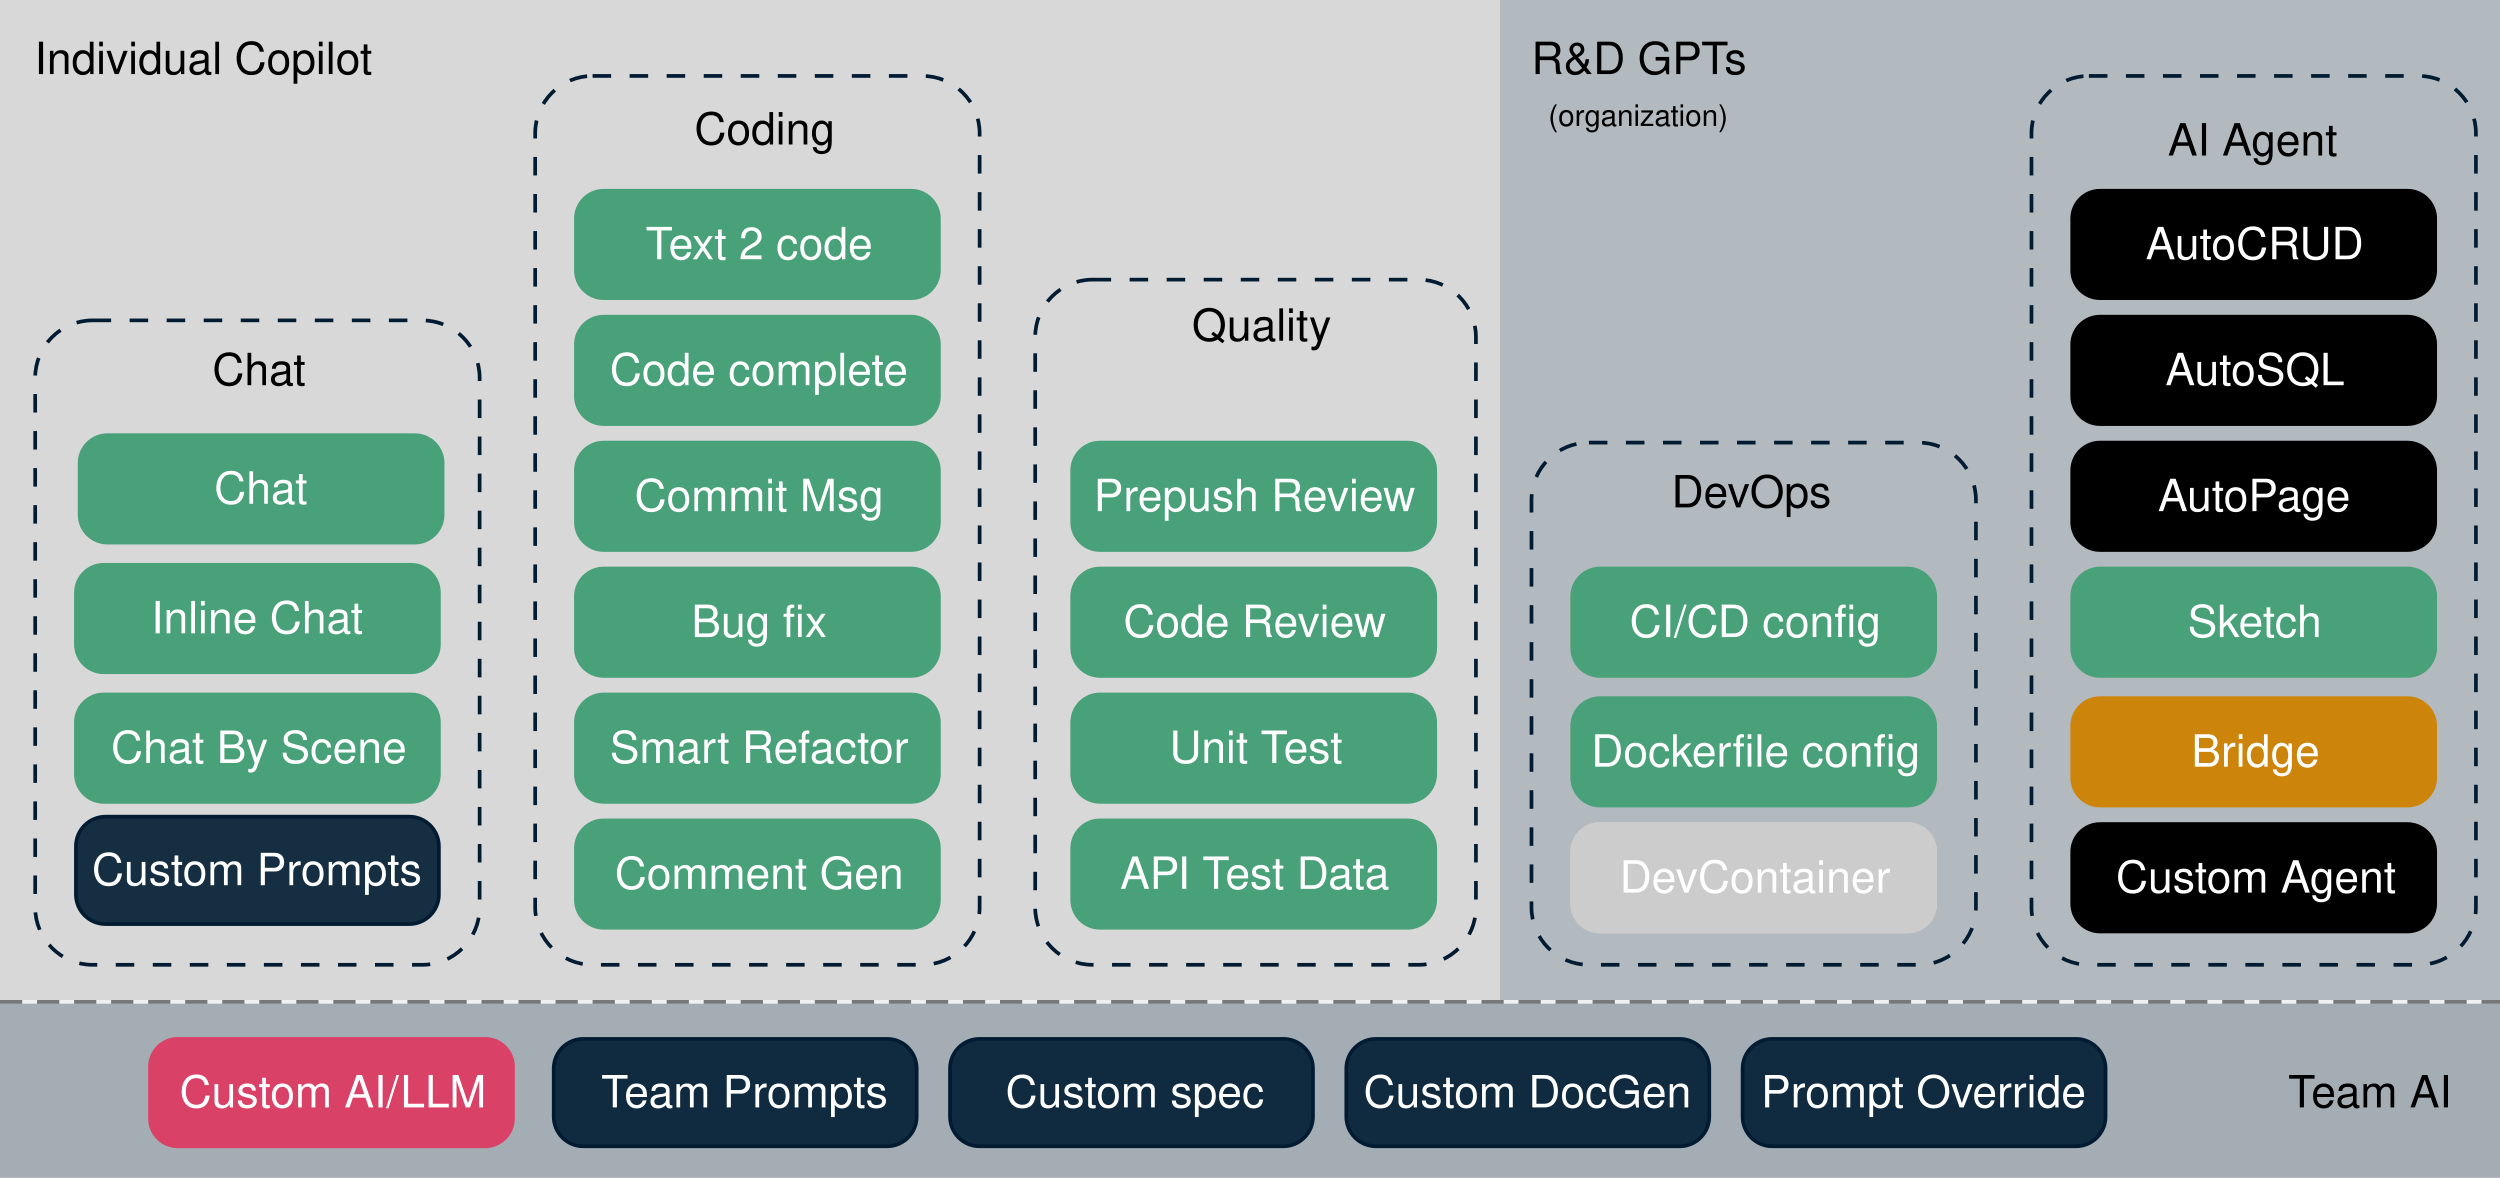
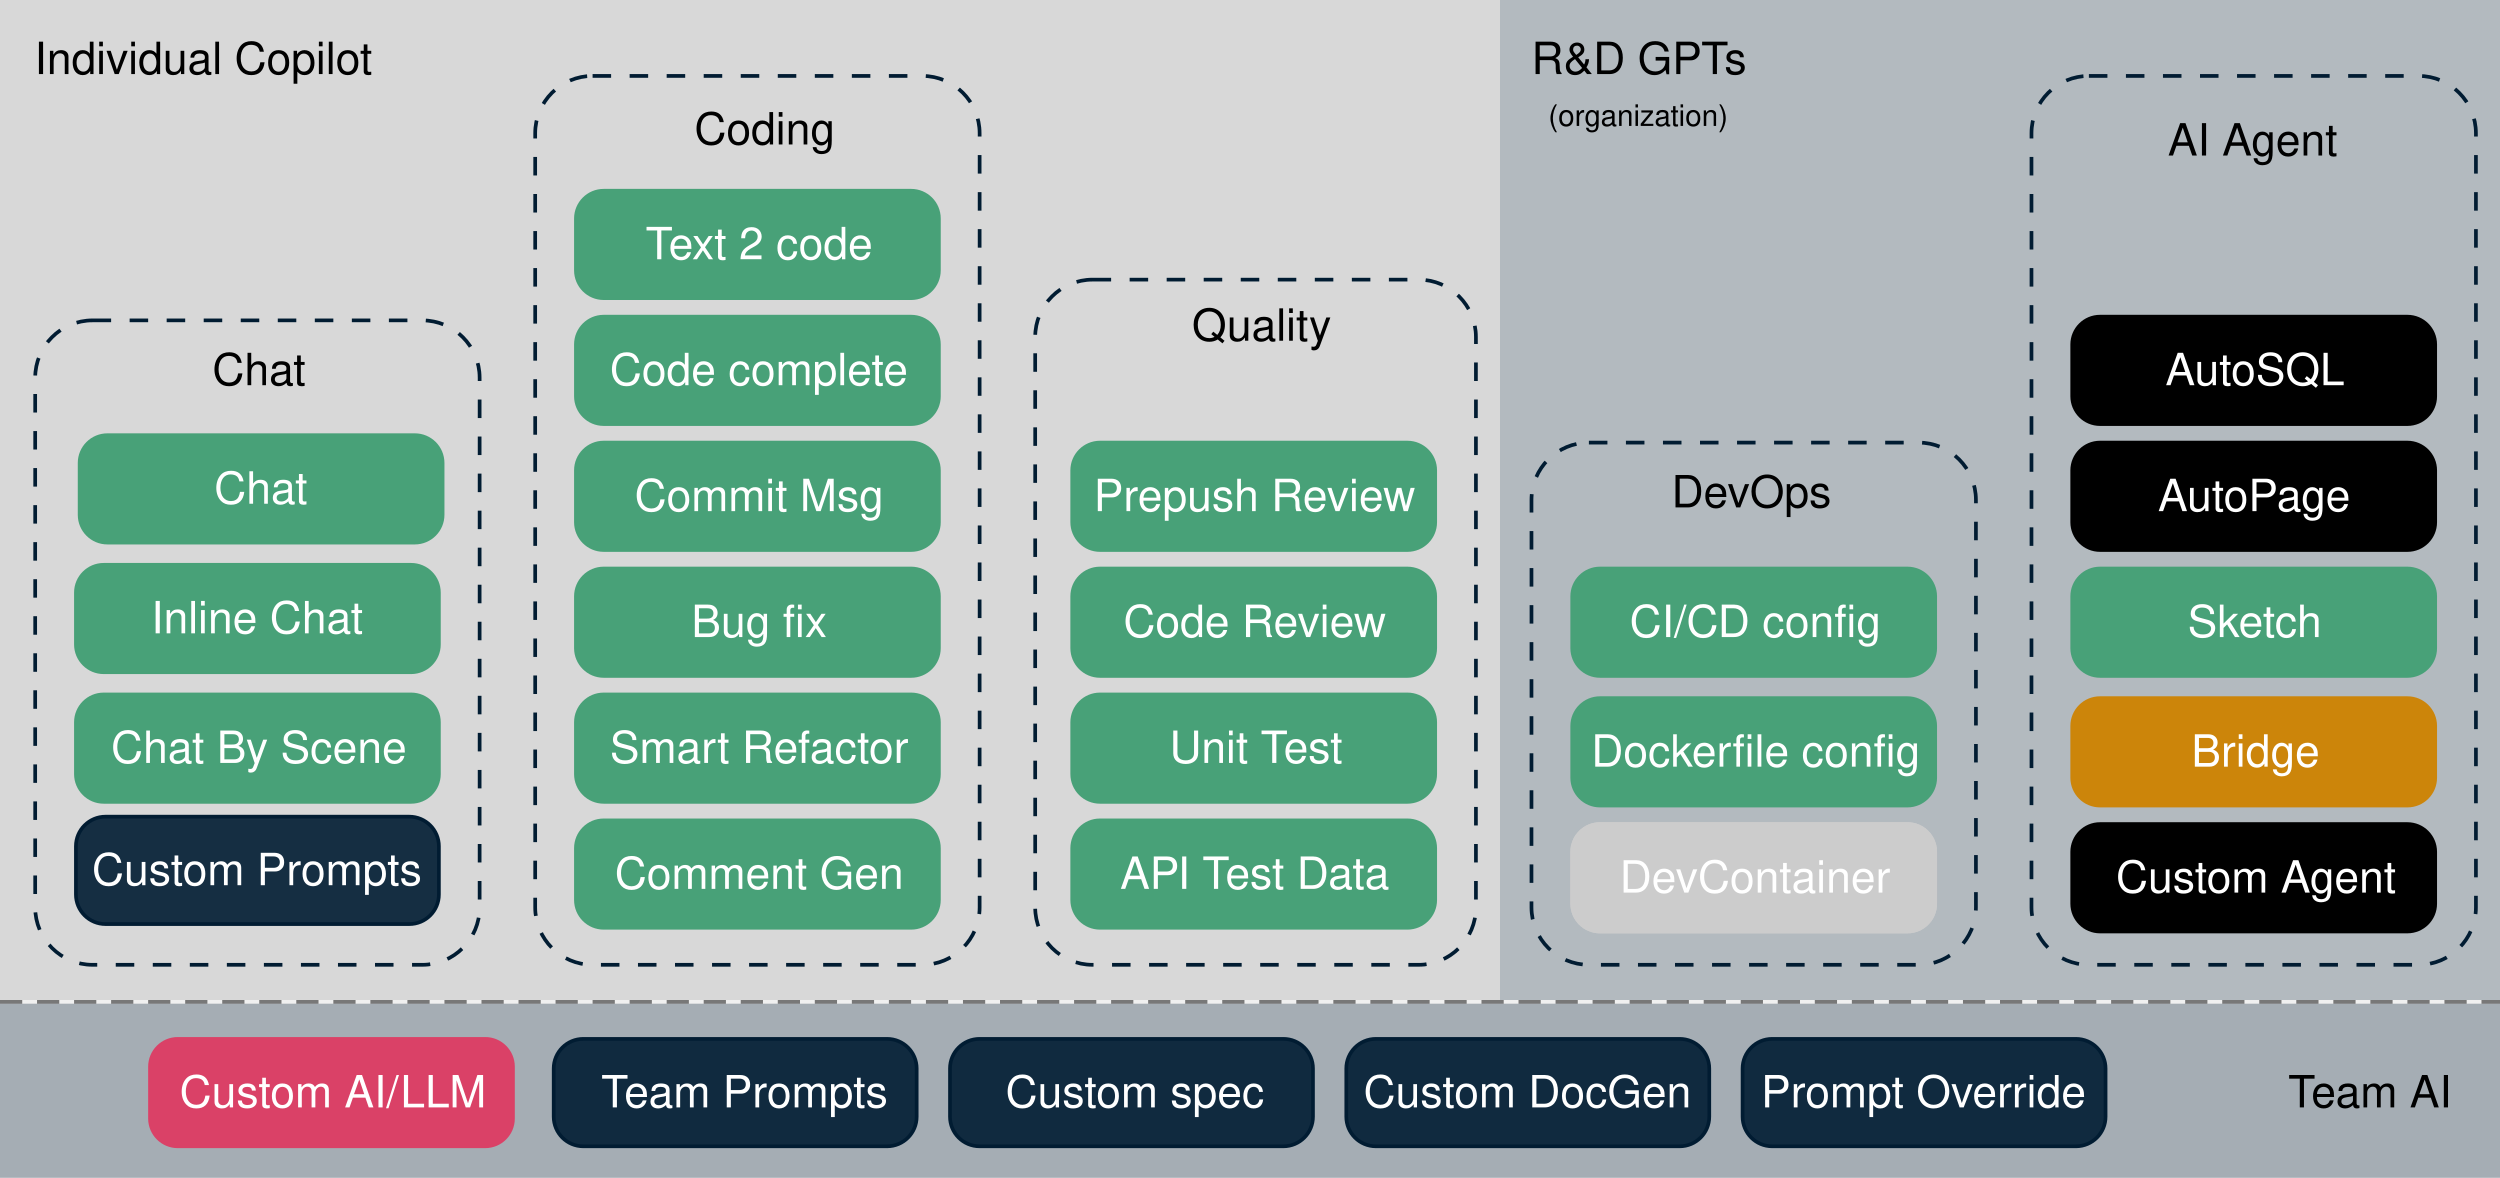
<svg xmlns="http://www.w3.org/2000/svg" xmlns:xlink="http://www.w3.org/1999/xlink" width="675px" height="318px" viewBox="0 0 675 318" version="1.1">
  <defs>
    <rect id="path-1" x="9" y="86" width="121" height="175" rx="16" />
    <mask id="mask-2" maskContentUnits="userSpaceOnUse" maskUnits="objectBoundingBox" x="0" y="0" width="121" height="175" fill="white">
      <use xlink:href="#path-1" />
    </mask>
    <rect id="path-3" x="0" y="0" width="121" height="241" rx="16" />
    <mask id="mask-4" maskContentUnits="userSpaceOnUse" maskUnits="objectBoundingBox" x="0" y="0" width="121" height="241" fill="white">
      <use xlink:href="#path-3" />
    </mask>
    <rect id="path-5" x="0" y="0" width="120" height="186" rx="16" />
    <mask id="mask-6" maskContentUnits="userSpaceOnUse" maskUnits="objectBoundingBox" x="0" y="0" width="120" height="186" fill="white">
      <use xlink:href="#path-5" />
    </mask>
    <rect id="path-7" x="548" y="20" width="121" height="241" rx="16" />
    <mask id="mask-8" maskContentUnits="userSpaceOnUse" maskUnits="objectBoundingBox" x="0" y="0" width="121" height="241" fill="white">
      <use xlink:href="#path-7" />
    </mask>
    <rect id="path-9" x="413" y="119" width="121" height="142" rx="16" />
    <mask id="mask-10" maskContentUnits="userSpaceOnUse" maskUnits="objectBoundingBox" x="0" y="0" width="121" height="142" fill="white">
      <use xlink:href="#path-9" />
    </mask>
  </defs>
  <g id="Page-1" stroke="none" stroke-width="1" fill="none" fill-rule="evenodd">
    <g id="autodev-overview">
      <rect id="Rectangle" fill="#D8D8D8" x="0" y="0" width="405" height="270" />
      <rect id="Rectangle" fill-opacity="0.256" fill="#011C32" x="405" y="0" width="270" height="270" />
      <rect id="Rectangle" fill-opacity="0.313" fill="#011C32" x="0" y="271" width="675" height="47" />
      <line x1="0.5" y1="270.5" x2="674.5" y2="270.5" id="Line" stroke-opacity="0.5" stroke="#000000" stroke-linecap="square" stroke-linejoin="round" stroke-dasharray="5,5" />
      <text id="Chat" font-family="Helvetica" font-size="12" font-weight="normal" fill="#000000">
        <tspan x="57.326" y="104">Chat</tspan>
      </text>
      <rect id="Rectangle" stroke="#011C32" fill-opacity="0.9" fill="#011C32" x="20.5" y="220.5" width="98" height="29" rx="8" />
      <text id="Custom-Prompts" font-family="Helvetica" font-size="12" font-weight="normal" fill="#FFFFFF">
        <tspan x="24.822" y="239">Custom Prompts</tspan>
      </text>
      <use id="Rectangle" stroke="#011C32" mask="url(#mask-2)" stroke-width="2" stroke-dasharray="5,5" xlink:href="#path-1" />
      <g id="chat-by-selection" transform="translate(21, 117)">
        <rect id="Rectangle" fill="#48A178" x="0" y="0" width="99" height="30" rx="8" />
        <text id="Chat" font-family="Helvetica" font-size="12" font-weight="normal" fill="#FFFFFF">
          <tspan x="36.826" y="19">Chat</tspan>
        </text>
      </g>
      <g id="chat-by-selection" transform="translate(20, 152)">
        <rect id="Rectangle" fill="#48A178" x="0" y="0" width="99" height="30" rx="8" />
        <text id="Inline-Chat" font-family="Helvetica" font-size="12" font-weight="normal" fill="#FFFFFF">
          <tspan x="20.815" y="19">Inline Chat</tspan>
        </text>
      </g>
      <g id="chat" transform="translate(20, 187)">
        <rect id="Rectangle" fill="#48A178" x="0" y="0" width="99" height="30" rx="8" />
        <text id="Chat-By-Scene" font-family="Helvetica" font-size="12" font-weight="normal" fill="#FFFFFF">
          <tspan x="9.978" y="19">Chat By Scene</tspan>
        </text>
      </g>
      <g id="Group-2" transform="translate(144, 20)">
        <text id="Coding" font-family="Helvetica" font-size="12" font-weight="normal" fill="#000000">
          <tspan x="43.486" y="19">Coding</tspan>
        </text>
        <use id="Rectangle" stroke="#011C32" mask="url(#mask-4)" stroke-width="2" stroke-dasharray="5,5" xlink:href="#path-3" />
        <g id="coding" transform="translate(11, 31)">
          <g id="commit-gen" transform="translate(0, 170)">
            <rect id="Rectangle" fill="#48A178" x="0" y="0" width="99" height="30" rx="8" />
            <text id="Comment-Gen" font-family="Helvetica" font-size="12" font-weight="normal" fill="#FFFFFF">
              <tspan x="10.985" y="19">Comment Gen</tspan>
            </text>
          </g>
          <g id="refactor" transform="translate(0, 136)">
            <rect id="Rectangle" fill="#48A178" x="0" y="0" width="99" height="30" rx="8" />
            <text id="Smart-Refactor" font-family="Helvetica" font-size="12" font-weight="normal" fill="#FFFFFF">
              <tspan x="9.655" y="19">Smart Refactor</tspan>
            </text>
          </g>
          <g id="bug-fix" transform="translate(0, 102)">
            <rect id="Rectangle" fill="#48A178" x="0" y="0" width="99" height="30" rx="8" />
            <text id="Bug-fix" font-family="Helvetica" font-size="12" font-weight="normal" fill="#FFFFFF">
              <tspan x="31.657" y="19">Bug fix</tspan>
            </text>
          </g>
          <g id="commit-msg" transform="translate(0, 68)">
            <rect id="Rectangle" fill="#48A178" x="0" y="0" width="99" height="30" rx="8" />
            <text id="Commit-Msg" font-family="Helvetica" font-size="12" font-weight="normal" fill="#FFFFFF">
              <tspan x="16.332" y="19">Commit Msg</tspan>
            </text>
          </g>
          <g id="code-complete" transform="translate(0, 34)">
            <rect id="Rectangle" fill="#48A178" x="0" y="0" width="99" height="30" rx="8" />
            <text id="Code-complete" font-family="Helvetica" font-size="12" font-weight="normal" fill="#FFFFFF">
              <tspan x="9.644" y="19">Code complete</tspan>
            </text>
          </g>
          <g id="text2code">
            <rect id="Rectangle" fill="#48A178" x="0" y="0" width="99" height="30" rx="8" />
            <text id="Text-2-code" font-family="Helvetica" font-size="12" font-weight="normal" fill="#FFFFFF">
              <tspan x="19.314" y="19">Text 2 code</tspan>
            </text>
          </g>
        </g>
      </g>
      <g id="Group-3" transform="translate(279, 75)">
        <text id="Quality" font-family="Helvetica" font-size="12" font-weight="normal" fill="#000000">
          <tspan x="42.826" y="17">Quality</tspan>
        </text>
        <use id="Rectangle" stroke="#011C32" mask="url(#mask-6)" stroke-width="2" stroke-dasharray="5,5" xlink:href="#path-5" />
        <g id="quality" transform="translate(10, 44)">
          <g id="api-test-gen" transform="translate(0, 102)">
            <rect id="Rectangle" fill="#48A178" x="0" y="0" width="99" height="30" rx="8" />
            <text id="API-Test-Data" font-family="Helvetica" font-size="12" font-weight="normal" fill="#FFFFFF">
              <tspan x="13.423" y="19">API Test Data</tspan>
            </text>
          </g>
          <g id="unit-test" transform="translate(0, 68)">
            <rect id="Rectangle" fill="#48A178" x="0" y="0" width="99" height="30" rx="8" />
            <text id="Unit-Test" font-family="Helvetica" font-size="12" font-weight="normal" fill="#FFFFFF">
              <tspan x="26.765" y="19">Unit Test</tspan>
            </text>
          </g>
          <g id="code-review" transform="translate(0, 34)">
            <rect id="Rectangle" fill="#48A178" x="0" y="0" width="99" height="30" rx="8" />
            <text id="Code-Review" font-family="Helvetica" font-size="12" font-weight="normal" fill="#FFFFFF">
              <tspan x="14.316" y="19">Code Review</tspan>
            </text>
          </g>
          <g id="prepush" transform="translate(0, 0)">
            <rect id="Rectangle" fill="#48A178" x="0" y="0" width="99" height="30" rx="8" />
            <text id="Prepush-Review" font-family="Helvetica" font-size="12" font-weight="normal" fill="#FFFFFF">
              <tspan x="6.312" y="19">Prepush Review</tspan>
            </text>
          </g>
        </g>
      </g>
      <text id="DevOps" font-family="Helvetica" font-size="12" font-weight="normal" fill="#000000">
        <tspan x="451.326" y="137">DevOps</tspan>
      </text>
      <text id="AI-Agent" font-family="Helvetica" font-size="12" font-weight="normal" fill="#000000">
        <tspan x="585.312" y="42">AI Agent</tspan>
      </text>
      <g id="agent" transform="translate(559, 51)">
        <g id="custom-rag" transform="translate(0, 171)">
          <rect id="Rectangle" fill="#000000" x="0" y="0" width="99" height="30" rx="8" />
          <text id="Custom-Agent" font-family="Helvetica" font-size="12" font-weight="normal" fill="#FFFFFF">
            <tspan x="12.31" y="19">Custom Agent</tspan>
          </text>
        </g>
-         <g id="crud">
-           <rect id="Rectangle" fill="#000000" x="0" y="0" width="99" height="30" rx="8" />
-           <text id="AutoCRUD" font-family="Helvetica" font-size="12" font-weight="normal" fill="#FFFFFF">
-             <tspan x="20.325" y="19">AutoCRUD</tspan>
-           </text>
-         </g>
        <g id="counit" transform="translate(0, 137)">
          <rect id="Rectangle" fill="#CC850A" x="0" y="0" width="99" height="30" rx="8" />
          <text id="Bridge" font-family="Helvetica" font-size="12" font-weight="normal" fill="#FFFFFF">
            <tspan x="32.656" y="19">Bridge</tspan>
          </text>
        </g>
        <g id="autopage" transform="translate(-0, 68)">
          <rect id="Rectangle" fill="#000000" x="0" y="0" width="99" height="30" rx="8" />
          <text id="AutoPage" font-family="Helvetica" font-size="12" font-weight="normal" fill="#FFFFFF">
            <tspan x="23.645" y="19">AutoPage</tspan>
          </text>
        </g>
        <g id="autopage" transform="translate(-0, 102)">
          <rect id="Rectangle" fill="#48A178" x="0" y="0" width="99" height="30" rx="8" />
          <text id="Sketch" font-family="Helvetica" font-size="12" font-weight="normal" fill="#FFFFFF">
            <tspan x="31.657" y="19">Sketch</tspan>
          </text>
        </g>
        <g id="autosql" transform="translate(-0, 34)">
          <rect id="Rectangle" fill="#000000" x="0" y="0" width="99" height="30" rx="8" />
          <text id="AutoSQL" font-family="Helvetica" font-size="12" font-weight="normal" fill="#FFFFFF">
            <tspan x="25.651" y="19">AutoSQL</tspan>
          </text>
        </g>
      </g>
      <use id="Rectangle" stroke="#011C32" mask="url(#mask-8)" stroke-width="2" stroke-dasharray="5,5" xlink:href="#path-7" />
      <g id="custom-llm" transform="translate(40, 280)">
        <g id="model" transform="translate(8, 8)" />
        <rect id="Rectangle" fill="#DA4167" x="0" y="0" width="99" height="30" rx="8" />
        <text id="Custom-AI/LLM" font-family="Helvetica" font-size="12" font-weight="normal" fill="#FFFFFF">
          <tspan x="8.481" y="19">Custom AI/LLM</tspan>
        </text>
      </g>
      <g id="team-prompts" transform="translate(149, 280)">
        <rect id="Rectangle" stroke="#011C32" fill-opacity="0.9" fill="#011C32" x="0.5" y="0.5" width="98" height="29" rx="8" />
        <text id="Team-Prompts" font-family="Helvetica" font-size="12" font-weight="normal" fill="#FFFFFF">
          <tspan x="13.322" y="19">Team Prompts</tspan>
        </text>
      </g>
      <g id="spec" transform="translate(256, 280)">
        <rect id="Rectangle" stroke="#011C32" fill-opacity="0.9" fill="#011C32" x="0.5" y="0.5" width="98" height="29" rx="8" />
        <text id="Custom-spec" font-family="Helvetica" font-size="12" font-weight="normal" fill="#FFFFFF">
          <tspan x="15.487" y="19">Custom spec</tspan>
        </text>
      </g>
      <g id="doc-gen" transform="translate(363, 280)">
        <rect id="Rectangle" stroke="#011C32" fill-opacity="0.9" fill="#011C32" x="0.5" y="0.5" width="98" height="29" rx="8" />
        <text id="Custom-DocGen" font-family="Helvetica" font-size="12" font-weight="normal" fill="#FFFFFF">
          <tspan x="5.15" y="19">Custom DocGen</tspan>
        </text>
      </g>
      <g id="prompt-override" transform="translate(470, 280)">
        <rect id="Rectangle" stroke="#011C32" fill-opacity="0.9" fill="#011C32" x="0.5" y="0.5" width="98" height="29" rx="8" />
        <text id="Prompt-Override" font-family="Helvetica" font-size="12" font-weight="normal" fill="#FFFFFF">
          <tspan x="5.487" y="19">Prompt Override</tspan>
        </text>
      </g>
      <use id="Rectangle" stroke="#011C32" mask="url(#mask-10)" stroke-width="2" stroke-dasharray="5,5" xlink:href="#path-9" />
      <g id="devops" transform="translate(424, 153)">
        <g id="online-bug" transform="translate(0, 69)">
          <rect id="Rectangle" fill="#CCCCCC" x="0" y="0" width="99" height="30" rx="8" />
          <rect id="Rectangle" fill="#CCCCCC" x="0" y="0" width="99" height="30" rx="8" />
          <text id="DevContainer" font-family="Helvetica" font-size="12" font-weight="normal" fill="#FFFFFF">
            <tspan x="13.314" y="19">DevContainer</tspan>
          </text>
        </g>
        <g id="dockerfile" transform="translate(0, 35)">
          <rect id="Rectangle" fill="#48A178" x="0" y="0" width="99" height="30" rx="8" />
          <text id="Dockerfile-config" font-family="Helvetica" font-size="12" font-weight="normal" fill="#FFFFFF">
            <tspan x="5.647" y="19">Dockerfile config</tspan>
          </text>
        </g>
        <g id="ci-cd">
          <rect id="Rectangle" fill="#48A178" x="0" y="0" width="99" height="30" rx="8" />
          <text id="CI/CD-config" font-family="Helvetica" font-size="12" font-weight="normal" fill="#FFFFFF">
            <tspan x="15.989" y="19">CI/CD config</tspan>
          </text>
        </g>
      </g>
      <text id="Individual-Copilot" font-family="Helvetica" font-size="12" font-weight="normal" fill="#000000">
        <tspan x="9.306" y="20">Individual Copilot</tspan>
      </text>
      <text id="R&amp;D-GPTs-(organizati" font-family="Helvetica" font-size="12" font-weight="normal" fill="#000000">
        <tspan x="413.496" y="20">R&amp;D GPTs</tspan>
        <tspan x="418.043" y="34" font-size="8">(organization)</tspan>
      </text>
      <text id="Team-AI" font-family="Helvetica" font-size="12" font-weight="normal" fill="#000000">
        <tspan x="617.82" y="299">Team AI</tspan>
      </text>
    </g>
  </g>
</svg>
